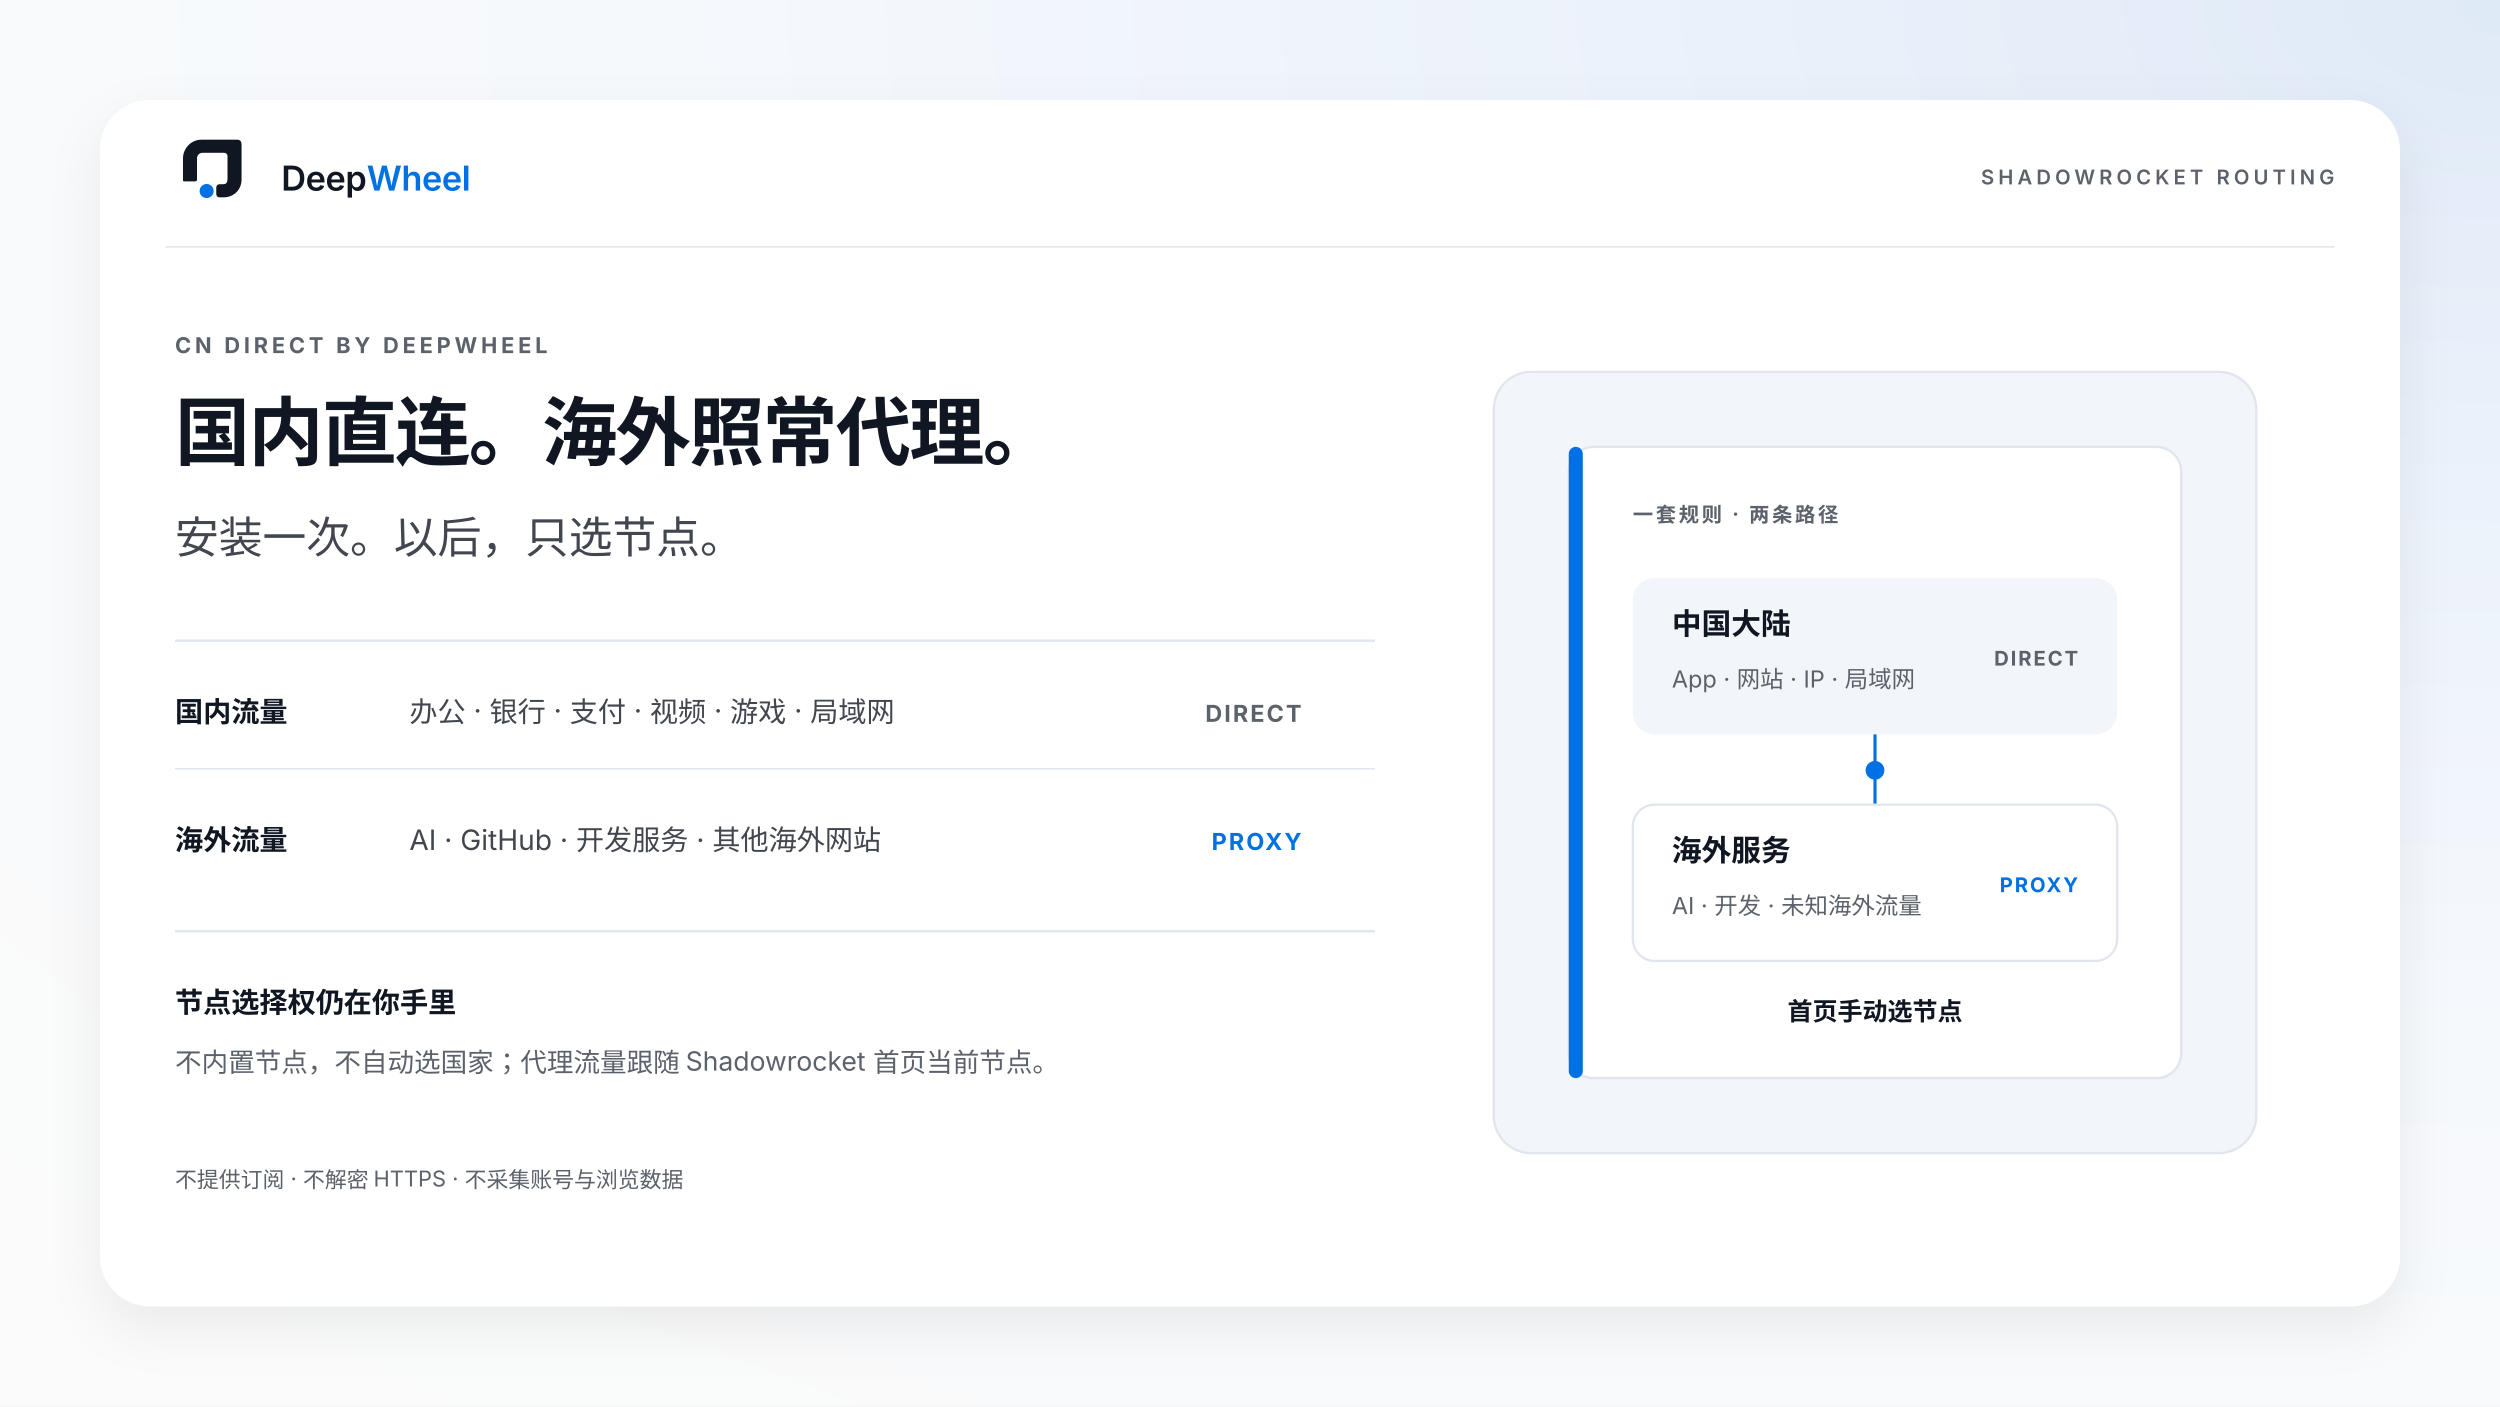
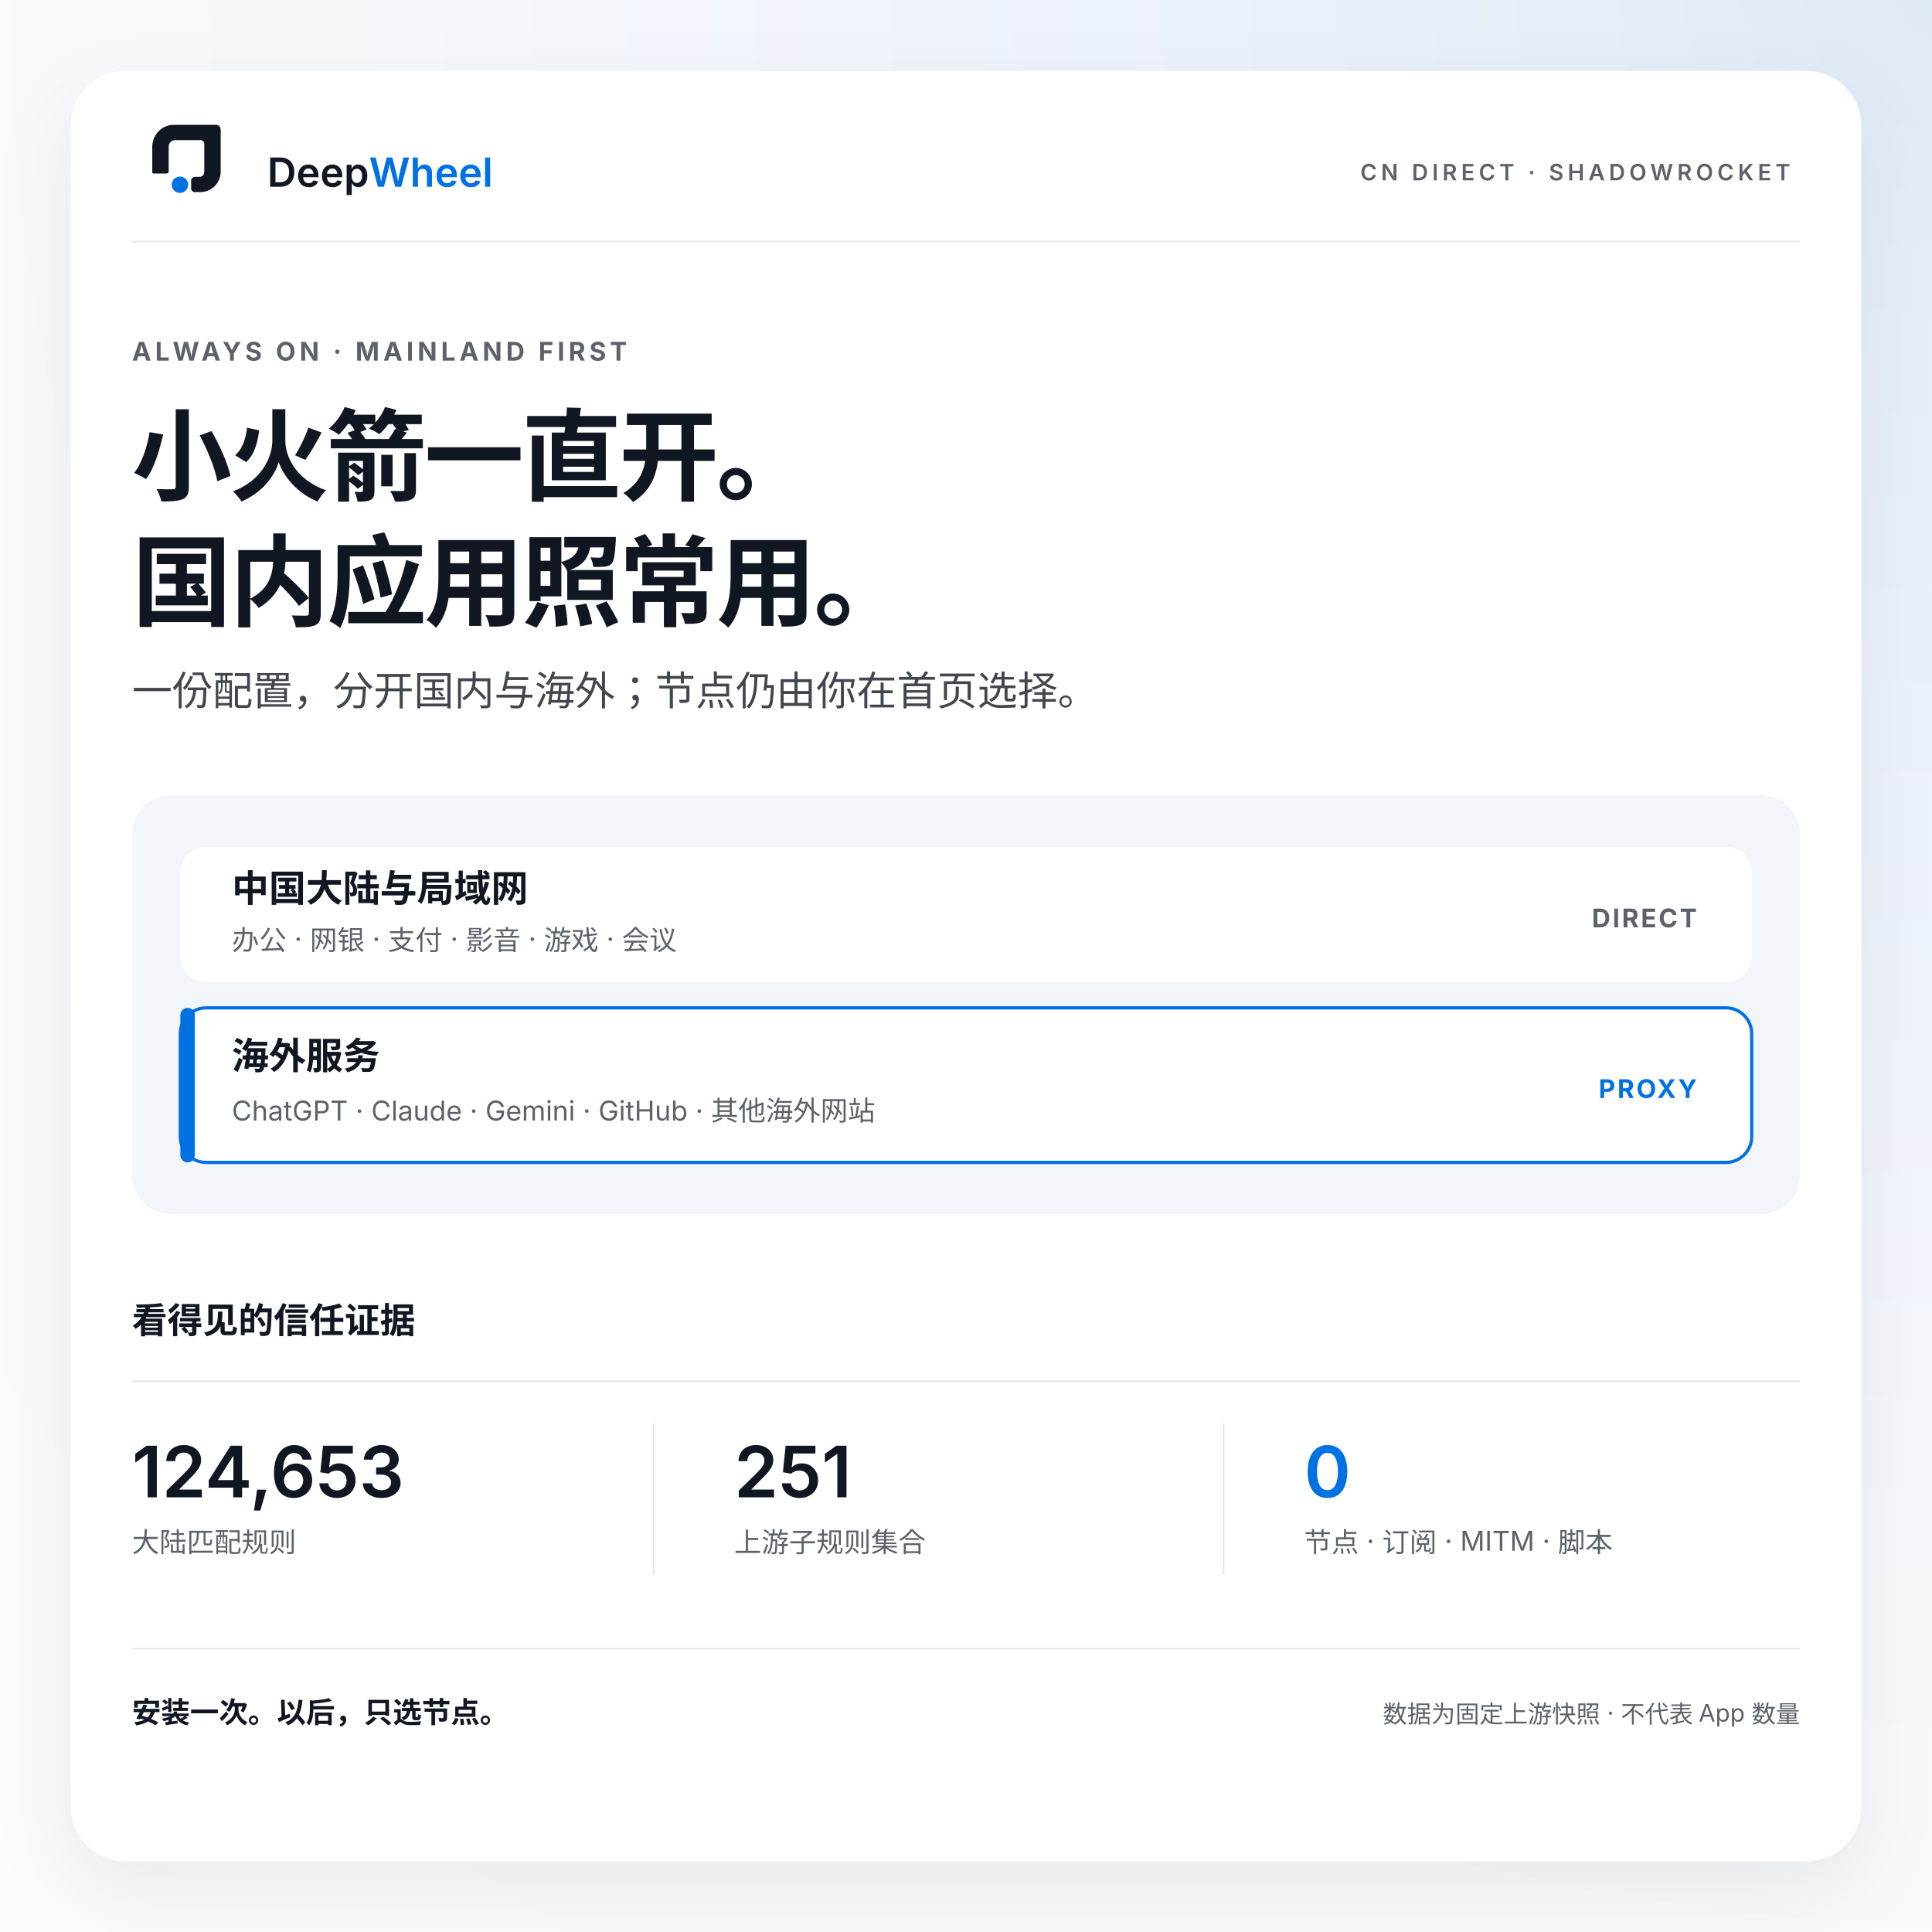
- <svg xmlns="http://www.w3.org/2000/svg" width="1600" height="900" viewBox="0 0 1600 900" role="img" aria-labelledby="title desc">
+ <svg xmlns="http://www.w3.org/2000/svg" width="1200" height="1200" viewBox="0 0 1200 1200" role="img" aria-labelledby="title desc">
  <defs>
    <radialGradient id="aura" cx="100%" cy="0%" r="135%">
      <stop offset="0%" stop-color="#DFEAF7" />
-       <stop offset="26%" stop-color="#ECF2FB" />
-       <stop offset="55%" stop-color="#F6F9FC" />
+       <stop offset="28%" stop-color="#ECF2FB" />
+       <stop offset="62%" stop-color="#F6F9FC" />
      <stop offset="100%" stop-color="#FBFBFB" />
    </radialGradient>
-     <filter id="cardShadow" x="-10%" y="-10%" width="120%" height="130%">
-       <feDropShadow dx="0" dy="2" stdDeviation="2" flood-color="#101722" flood-opacity=".04" />
-       <feDropShadow dx="0" dy="14" stdDeviation="17" flood-color="#101722" flood-opacity=".07" />
+     <filter id="shadow" x="-10%" y="-10%" width="120%" height="130%">
+       <feDropShadow dx="0" dy="3" stdDeviation="3" flood-color="#101722" flood-opacity=".04" />
+       <feDropShadow dx="0" dy="18" stdDeviation="24" flood-color="#101722" flood-opacity=".07" />
    </filter>
  </defs>
-   <rect width="1600" height="900" fill="url(#aura)" />
-   <rect x="64" y="64" width="1472" height="772" rx="32" fill="#FFFFFF" filter="url(#cardShadow)" />
-   <g transform="translate(106 81) scale(.30)">
+   <rect width="1200" height="1200" fill="url(#aura)" />
+   <rect x="44" y="44" width="1112" height="1112" rx="34" fill="#FFFFFF" filter="url(#shadow)" />
+   <g transform="translate(82 68) scale(.34)">
    <path fill="#101722" d="M37 115V68C37 46 55 28 76 28H153C159 28 162 32 162 38V113C162 135 145 151 124 151H115C111 151 108 148 108 144V130C108 126 111 123 115 123H123C129 123 132 119 132 113V63C132 59 129 56 125 56H79C72 56 67 61 67 68V113C67 116 65 117 62 117H39C38 117 37 116 37 115Z" />
    <circle cx="87.5" cy="137.5" r="14.99" fill="#0071E3" />
  </g>
-   <text x="180" y="122" font-family="'Avenir Next','Inter','PingFang SC',sans-serif" font-weight="600" font-size="22" fill="#101722" letter-spacing="-.3">Deep<tspan fill="#0071E3">Wheel</tspan>
+   <text x="166" y="116" font-family="'Avenir Next','Inter','PingFang SC',sans-serif" font-weight="600" font-size="25" fill="#101722">Deep<tspan fill="#0071E3">Wheel</tspan>
  </text>
-   <text x="1494" y="118" text-anchor="end" font-family="'Avenir Next','Inter','PingFang SC',sans-serif" font-weight="600" font-size="13" fill="#5C626B" letter-spacing="2.6">SHADOWROCKET ROUTING</text>
-   <line x1="106" y1="158" x2="1494" y2="158" stroke="#E1E6EE" stroke-width="1" />
-   <text x="112" y="226" font-family="'Avenir Next','Inter','PingFang SC',sans-serif" font-weight="700" font-size="14" fill="#5C626B" letter-spacing="2.4">CN DIRECT BY DEEPWHEEL</text>
-   <text x="112" y="294" font-family="'Avenir Next','PingFang SC','Inter',sans-serif" font-weight="600" font-size="48" fill="#101722" letter-spacing="-1">国内直连。海外照常代理。</text>
-   <text x="112" y="354" font-family="'Avenir Next','PingFang SC','Inter',sans-serif" font-weight="400" font-size="28" fill="#42474F">安装一次。以后，只选节点。</text>
-   <line x1="112" y1="410" x2="880" y2="410" stroke="#E1E6EE" stroke-width="1.5" />
-   <text x="112" y="462" font-family="'Avenir Next','PingFang SC','Inter',sans-serif" font-weight="600" font-size="18" fill="#101722">国内流量</text>
-   <text x="262" y="462" font-family="'Avenir Next','PingFang SC','Inter',sans-serif" font-weight="400" font-size="18" fill="#42474F">办公 · 银行 · 支付 · 视频 · 游戏 · 局域网</text>
-   <text x="833" y="462" text-anchor="end" font-family="'Avenir Next','Inter','PingFang SC',sans-serif" font-weight="700" font-size="15" fill="#5C626B" letter-spacing="1.3">DIRECT</text>
-   <line x1="112" y1="492" x2="880" y2="492" stroke="#E1E6EE" stroke-width="1" />
-   <text x="112" y="544" font-family="'Avenir Next','PingFang SC','Inter',sans-serif" font-weight="600" font-size="18" fill="#101722">海外流量</text>
-   <text x="262" y="544" font-family="'Avenir Next','PingFang SC','Inter',sans-serif" font-weight="400" font-size="18" fill="#42474F">AI · GitHub · 开发服务 · 其他海外网站</text>
-   <text x="833" y="544" text-anchor="end" font-family="'Avenir Next','Inter','PingFang SC',sans-serif" font-weight="700" font-size="15" fill="#0071E3" letter-spacing="1.3">PROXY</text>
-   <line x1="112" y1="596" x2="880" y2="596" stroke="#E1E6EE" stroke-width="1.5" />
-   <text x="112" y="648" font-family="'Avenir Next','PingFang SC','Inter',sans-serif" font-weight="600" font-size="18" fill="#101722">节点选择权仍在你手里</text>
-   <text x="112" y="686" font-family="'Avenir Next','PingFang SC','Inter',sans-serif" font-weight="400" font-size="17" fill="#5C626B">不内置节点，不自动选国家；代理流量跟随 Shadowrocket 首页当前节点。</text>
-   <text x="112" y="760" font-family="'Avenir Next','PingFang SC','Inter',sans-serif" font-weight="400" font-size="14" fill="#5C626B">不提供订阅 · 不解密 HTTPS · 不采集账号与浏览数据</text>
-   <rect x="956" y="238" width="488" height="500" rx="24" fill="#F2F5F9" stroke="#E1E6EE" stroke-width="1.5" />
-   <rect x="1004" y="286" width="392" height="404" rx="16" fill="#FFFFFF" stroke="#E1E6EE" stroke-width="1.5" />
-   <rect x="1004" y="286" width="9" height="404" rx="4.5" fill="#0071E3" />
-   <text x="1045" y="334" font-family="'Avenir Next','PingFang SC','Inter',sans-serif" font-weight="700" font-size="13" fill="#5C626B" letter-spacing="1.7">一套规则 · 两条路径</text>
-   <rect x="1045" y="370" width="310" height="100" rx="14" fill="#F2F5F9" />
-   <text x="1070" y="406" font-family="'Avenir Next','PingFang SC','Inter',sans-serif" font-weight="600" font-size="19" fill="#101722">中国大陆</text>
-   <text x="1070" y="440" font-family="'Avenir Next','PingFang SC','Inter',sans-serif" font-weight="400" font-size="15" fill="#5C626B">App · 网站 · IP · 局域网</text>
-   <text x="1330" y="426" text-anchor="end" font-family="'Avenir Next','Inter','PingFang SC',sans-serif" font-weight="700" font-size="13" fill="#5C626B" letter-spacing="1.2">DIRECT</text>
-   <line x1="1200" y1="470" x2="1200" y2="515" stroke="#0071E3" stroke-width="2" />
-   <circle cx="1200" cy="493" r="6" fill="#0071E3" />
-   <rect x="1045" y="515" width="310" height="100" rx="14" fill="#FFFFFF" stroke="#E1E6EE" stroke-width="1.5" />
-   <text x="1070" y="551" font-family="'Avenir Next','PingFang SC','Inter',sans-serif" font-weight="600" font-size="19" fill="#101722">海外服务</text>
-   <text x="1070" y="585" font-family="'Avenir Next','PingFang SC','Inter',sans-serif" font-weight="400" font-size="15" fill="#5C626B">AI · 开发 · 未知海外流量</text>
-   <text x="1330" y="571" text-anchor="end" font-family="'Avenir Next','Inter','PingFang SC',sans-serif" font-weight="700" font-size="13" fill="#0071E3" letter-spacing="1.2">PROXY</text>
-   <text x="1200" y="653" text-anchor="middle" font-family="'Avenir Next','PingFang SC','Inter',sans-serif" font-weight="600" font-size="16" fill="#101722">首页手动选节点</text>
+   <text x="1112" y="112" text-anchor="end" font-family="'Avenir Next','Inter','PingFang SC',sans-serif" font-weight="600" font-size="14" fill="#5C626B" letter-spacing="2.5">CN DIRECT · SHADOWROCKET</text>
+   <line x1="82" y1="150" x2="1118" y2="150" stroke="#E1E6EE" />
+   <text x="82" y="224" font-family="'Avenir Next','Inter','PingFang SC',sans-serif" font-weight="700" font-size="16" fill="#5C626B" letter-spacing="2.4">ALWAYS ON · MAINLAND FIRST</text>
+   <text x="82" y="306" font-family="'Avenir Next','PingFang SC','Inter',sans-serif" font-weight="600" font-size="62" fill="#101722" letter-spacing="-1.5">小火箭一直开。</text>
+   <text x="82" y="384" font-family="'Avenir Next','PingFang SC','Inter',sans-serif" font-weight="600" font-size="62" fill="#101722" letter-spacing="-1.5">国内应用照常用。</text>
+   <text x="82" y="438" font-family="'Avenir Next','PingFang SC','Inter',sans-serif" font-weight="400" font-size="25" fill="#42474F">一份配置，分开国内与海外；节点仍由你在首页选择。</text>
+   <rect x="82" y="494" width="1036" height="260" rx="24" fill="#F2F5F9" />
+   <rect x="112" y="526" width="976" height="84" rx="16" fill="#FFFFFF" />
+   <text x="144" y="560" font-family="'Avenir Next','PingFang SC','Inter',sans-serif" font-weight="600" font-size="23" fill="#101722">中国大陆与局域网</text>
+   <text x="144" y="590" font-family="'Avenir Next','PingFang SC','Inter',sans-serif" font-weight="400" font-size="17" fill="#5C626B">办公 · 网银 · 支付 · 影音 · 游戏 · 会议</text>
+   <text x="1054" y="576" text-anchor="end" font-family="'Avenir Next','Inter','PingFang SC',sans-serif" font-weight="700" font-size="16" fill="#5C626B" letter-spacing="1.3">DIRECT</text>
+   <rect x="112" y="626" width="976" height="96" rx="16" fill="#FFFFFF" stroke="#0071E3" stroke-width="2" />
+   <rect x="112" y="626" width="9" height="96" rx="4.5" fill="#0071E3" />
+   <text x="144" y="664" font-family="'Avenir Next','PingFang SC','Inter',sans-serif" font-weight="600" font-size="23" fill="#101722">海外服务</text>
+   <text x="144" y="696" font-family="'Avenir Next','PingFang SC','Inter',sans-serif" font-weight="400" font-size="17" fill="#5C626B">ChatGPT · Claude · Gemini · GitHub · 其他海外网站</text>
+   <text x="1054" y="682" text-anchor="end" font-family="'Avenir Next','Inter','PingFang SC',sans-serif" font-weight="700" font-size="16" fill="#0071E3" letter-spacing="1.3">PROXY</text>
+   <text x="82" y="828" font-family="'Avenir Next','PingFang SC','Inter',sans-serif" font-weight="600" font-size="22" fill="#101722">看得见的信任证据</text>
+   <line x1="82" y1="858" x2="1118" y2="858" stroke="#E1E6EE" />
+   <text x="82" y="930" font-family="'Avenir Next','Inter','PingFang SC',sans-serif" font-weight="600" font-size="44" fill="#101722">124,653</text>
+   <text x="82" y="964" font-family="'Avenir Next','PingFang SC','Inter',sans-serif" font-size="17" fill="#5C626B">大陆匹配规则</text>
+   <line x1="406" y1="884" x2="406" y2="978" stroke="#E1E6EE" />
+   <text x="456" y="930" font-family="'Avenir Next','Inter','PingFang SC',sans-serif" font-weight="600" font-size="44" fill="#101722">251</text>
+   <text x="456" y="964" font-family="'Avenir Next','PingFang SC','Inter',sans-serif" font-size="17" fill="#5C626B">上游子规则集合</text>
+   <line x1="760" y1="884" x2="760" y2="978" stroke="#E1E6EE" />
+   <text x="810" y="930" font-family="'Avenir Next','Inter','PingFang SC',sans-serif" font-weight="600" font-size="44" fill="#0071E3">0</text>
+   <text x="810" y="964" font-family="'Avenir Next','PingFang SC','Inter',sans-serif" font-size="17" fill="#5C626B">节点 · 订阅 · MITM · 脚本</text>
+   <line x1="82" y1="1024" x2="1118" y2="1024" stroke="#E1E6EE" />
+   <text x="82" y="1070" font-family="'Avenir Next','PingFang SC','Inter',sans-serif" font-weight="600" font-size="18" fill="#101722">安装一次。以后，只选节点。</text>
+   <text x="1118" y="1070" text-anchor="end" font-family="'Avenir Next','PingFang SC','Inter',sans-serif" font-size="15" fill="#5C626B">数据为固定上游快照 · 不代表 App 数量</text>
</svg>
